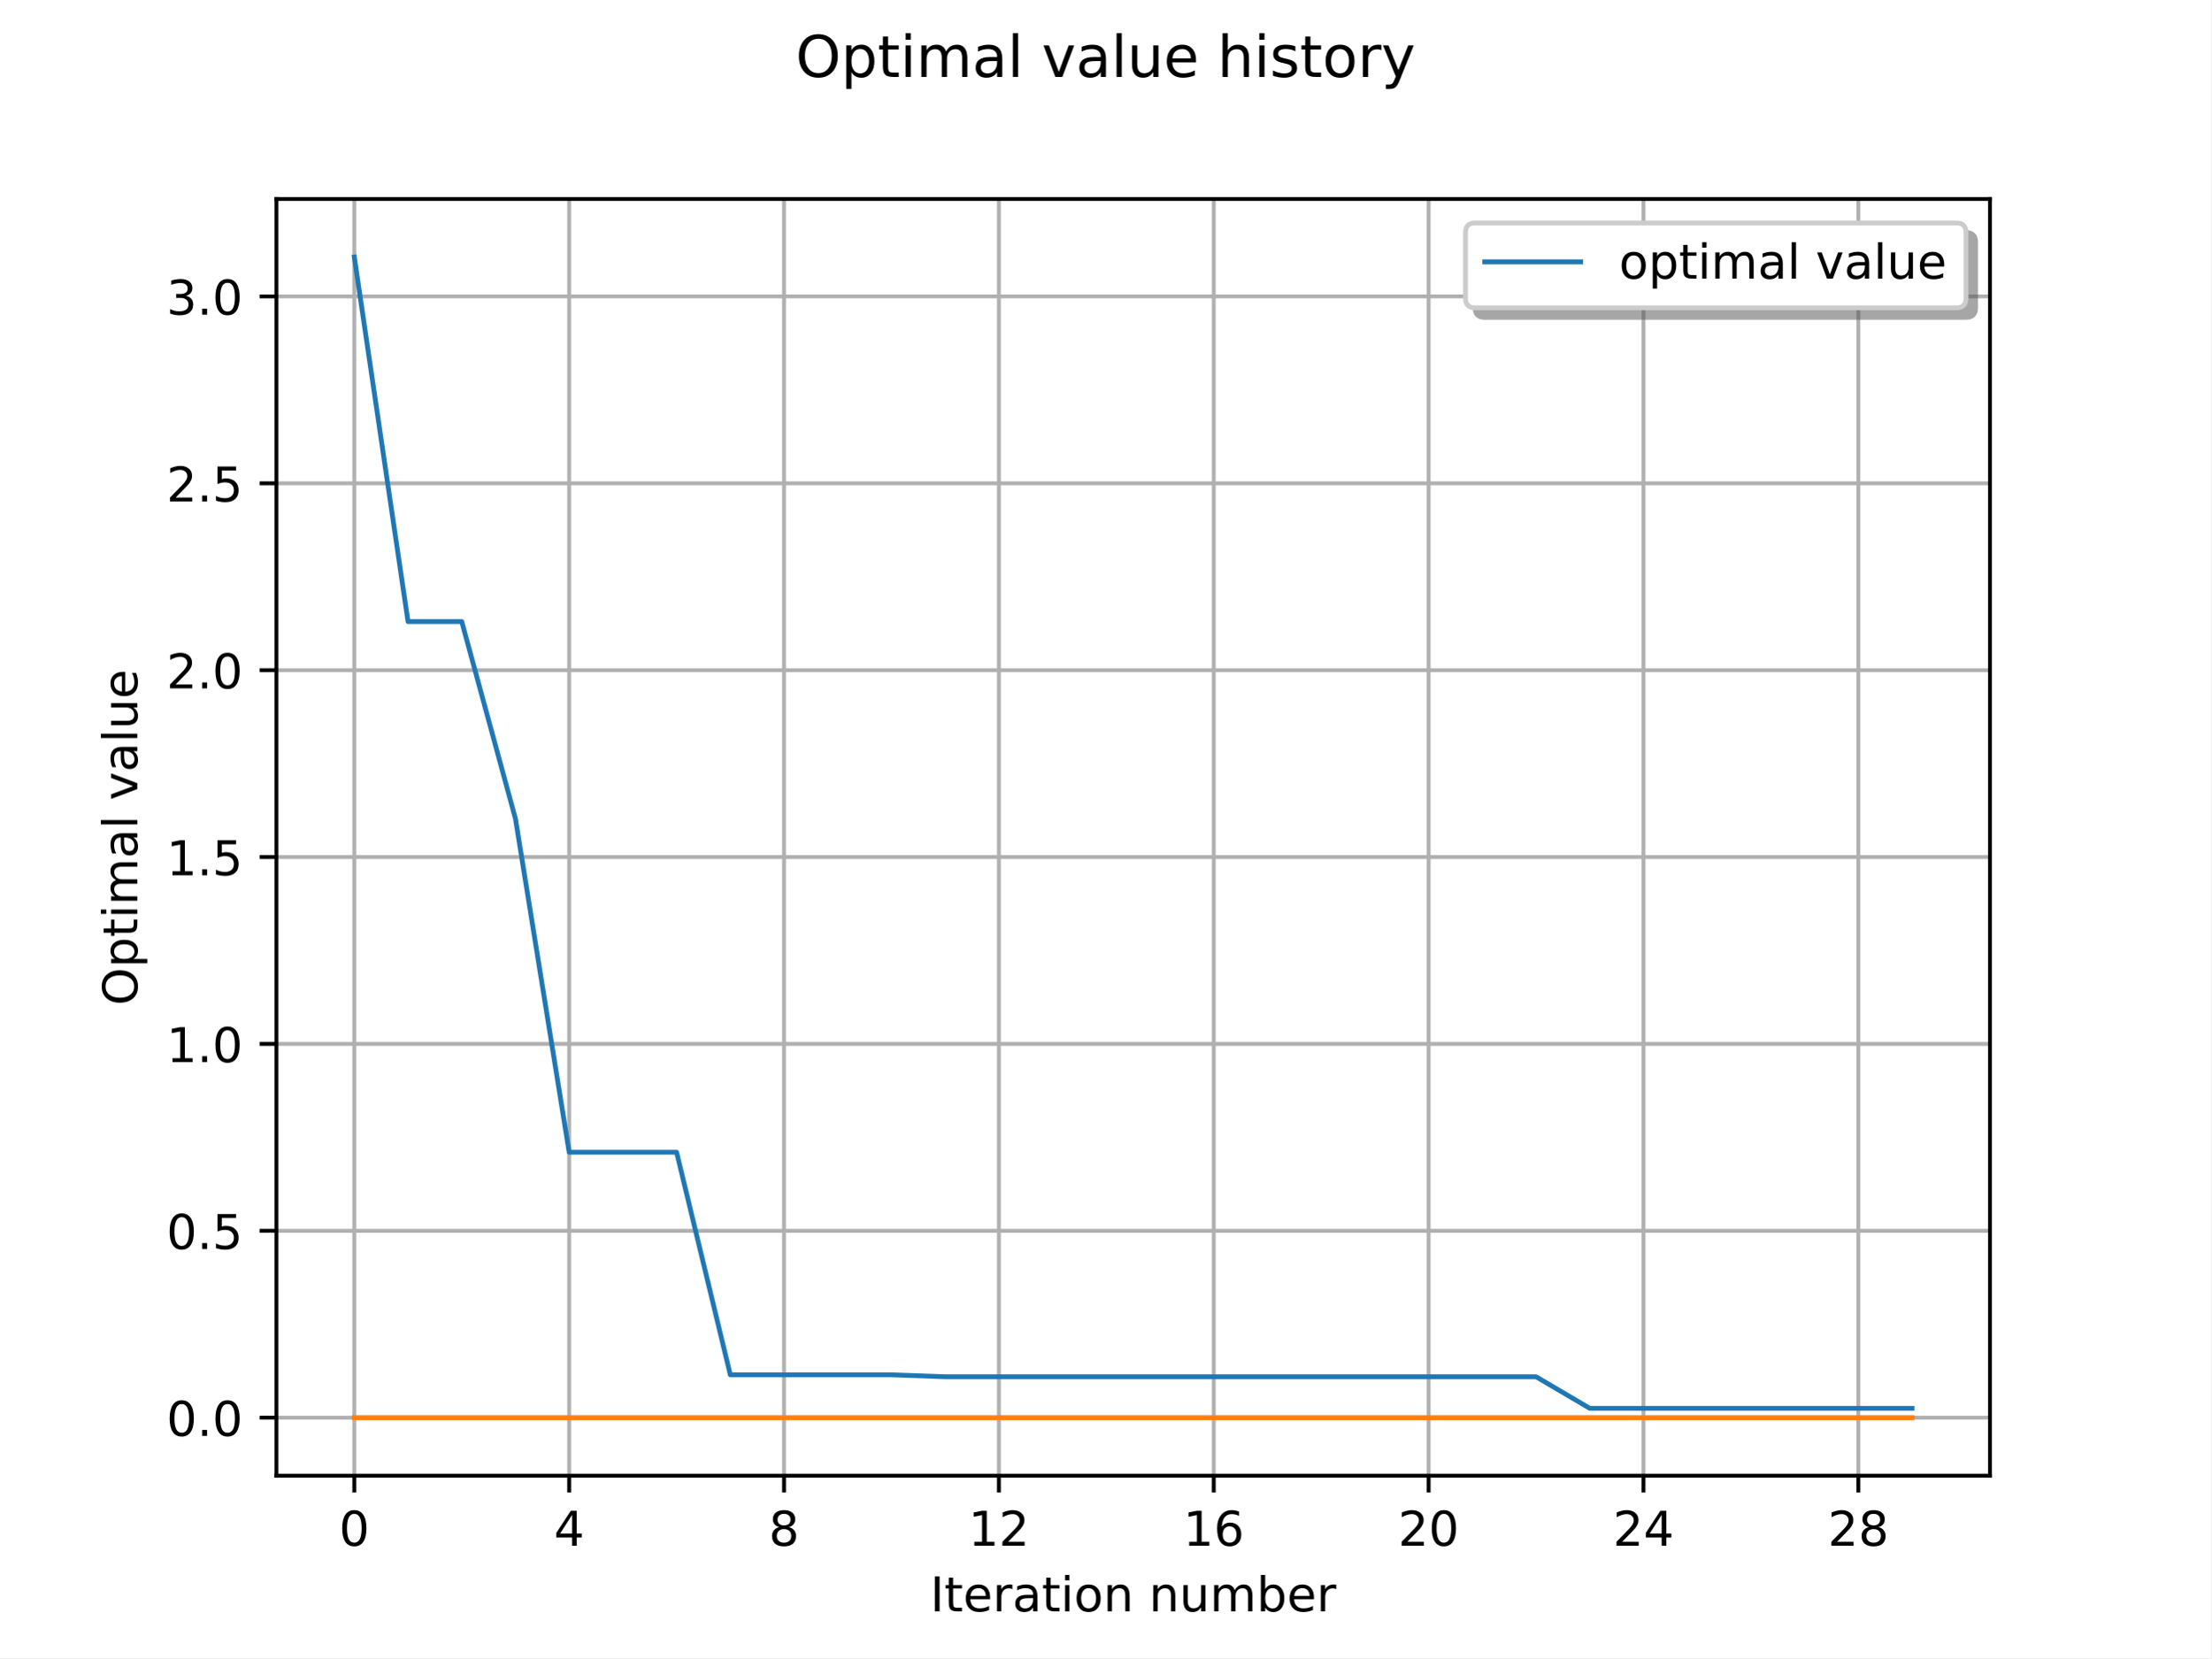
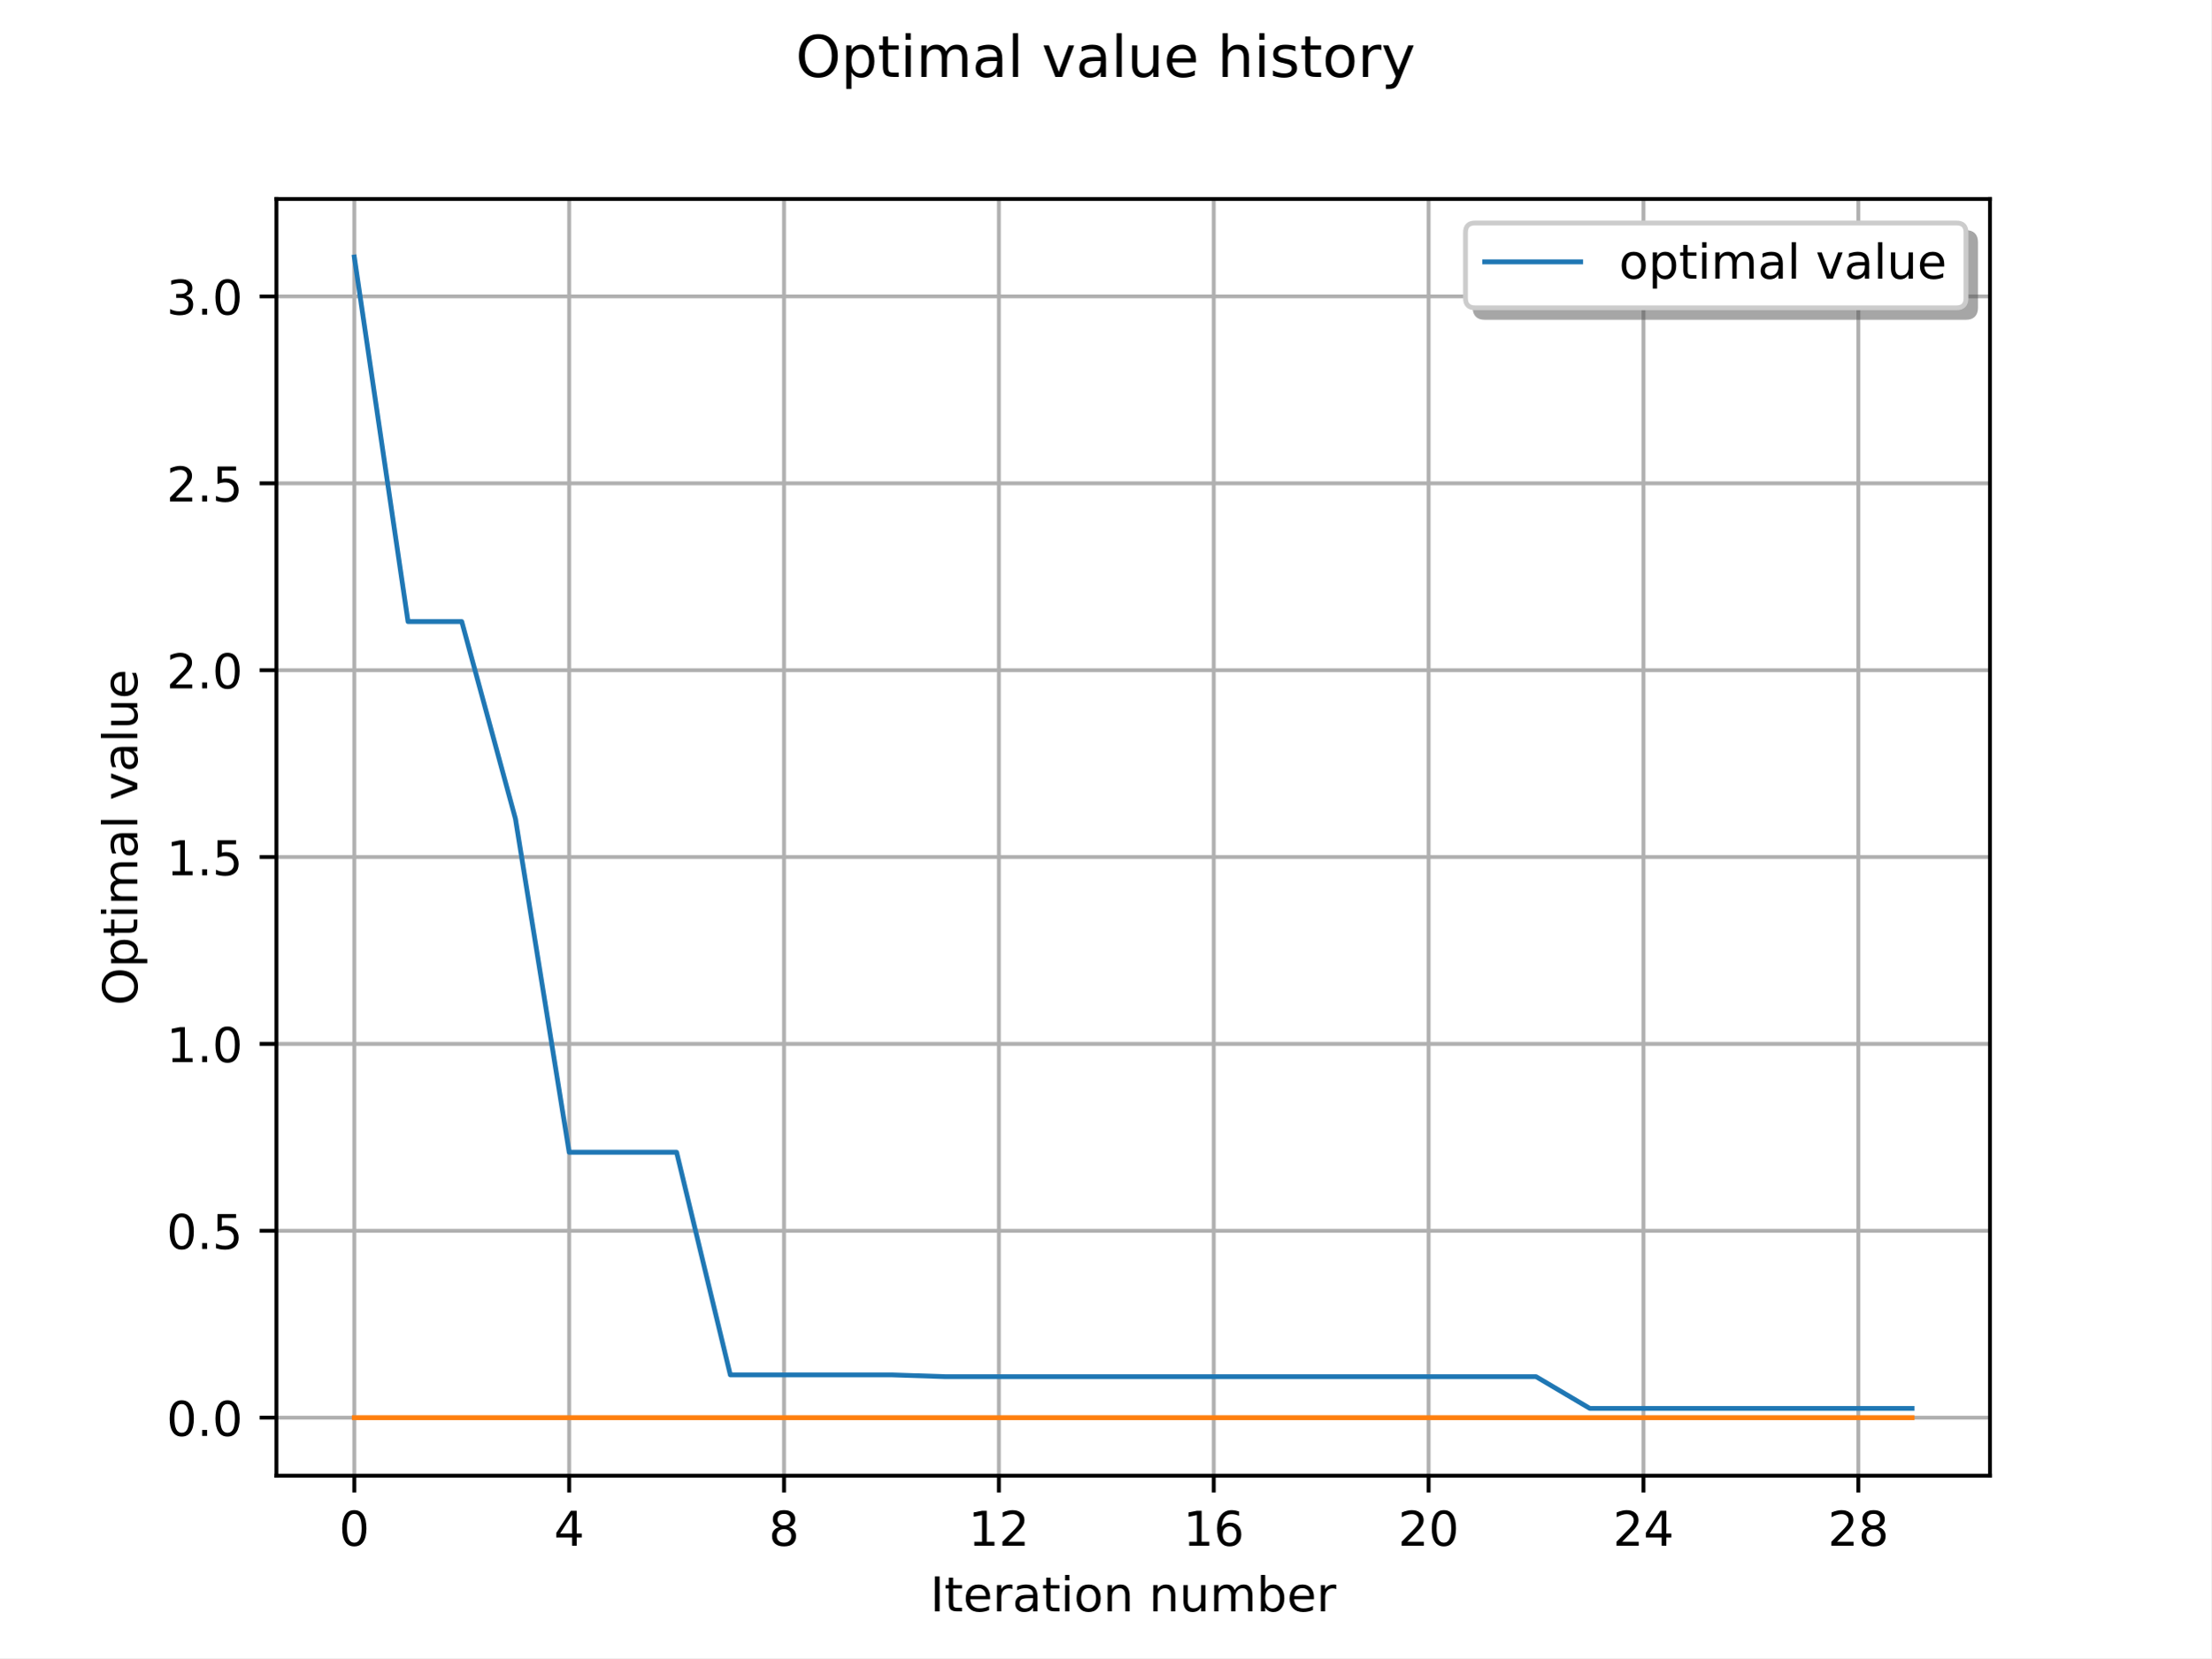
<svg xmlns="http://www.w3.org/2000/svg" xmlns:xlink="http://www.w3.org/1999/xlink" width="460.8pt" height="345.6pt" viewBox="0 0 460.8 345.6" version="1.1">
  <defs>
    <style type="text/css">*{stroke-linejoin: round; stroke-linecap: butt}</style>
  </defs>
  <g id="figure_1">
    <g id="patch_1">
      <path d="M 0 345.6  L 460.8 345.6  L 460.8 0  L 0 0  z " style="fill: #ffffff" />
    </g>
    <g id="axes_1">
      <g id="patch_2">
        <path d="M 57.6 307.584  L 414.72 307.584  L 414.72 41.472  L 57.6 41.472  z " style="fill: #ffffff" />
      </g>
      <g id="matplotlib.axis_1">
        <g id="xtick_1">
          <g id="line2d_1">
            <path d="M 73.833 307.584  L 73.833 41.472  " clip-path="url(#pece686282c)" style="fill: none; stroke: #b0b0b0; stroke-width: 0.8; stroke-linecap: square" />
          </g>
          <g id="line2d_2">
            <defs>
              <path id="m4a92d99fee" d="M 0 0  L 0 3.5  " style="stroke: #000000; stroke-width: 0.8" />
            </defs>
            <g>
              <use xlink:href="#m4a92d99fee" x="73.833" y="307.584" style="stroke: #000000; stroke-width: 0.8" />
            </g>
          </g>
          <g id="text_1">
            <g transform="translate(70.65148 322.1824) scale(0.1 -0.1)">
              <defs>
                <path id="DejaVuSans-30" d="M 2034 4250  Q 1547 4250 1301 3770  Q 1056 3291 1056 2328  Q 1056 1369 1301 889  Q 1547 409 2034 409  Q 2525 409 2770 889  Q 3016 1369 3016 2328  Q 3016 3291 2770 3770  Q 2525 4250 2034 4250  z M 2034 4750  Q 2819 4750 3233 4129  Q 3647 3509 3647 2328  Q 3647 1150 3233 529  Q 2819 -91 2034 -91  Q 1250 -91 836 529  Q 422 1150 422 2328  Q 422 3509 836 4129  Q 1250 4750 2034 4750  z " transform="scale(0.015625)" />
              </defs>
              <use xlink:href="#DejaVuSans-30" />
            </g>
          </g>
        </g>
        <g id="xtick_2">
          <g id="line2d_3">
            <path d="M 118.613 307.584  L 118.613 41.472  " clip-path="url(#pece686282c)" style="fill: none; stroke: #b0b0b0; stroke-width: 0.8; stroke-linecap: square" />
          </g>
          <g id="line2d_4">
            <g>
              <use xlink:href="#m4a92d99fee" x="118.613" y="307.584" style="stroke: #000000; stroke-width: 0.8" />
            </g>
          </g>
          <g id="text_2">
            <g transform="translate(115.4314 322.1824) scale(0.1 -0.1)">
              <defs>
                <path id="DejaVuSans-34" d="M 2419 4116  L 825 1625  L 2419 1625  L 2419 4116  z M 2253 4666  L 3047 4666  L 3047 1625  L 3713 1625  L 3713 1100  L 3047 1100  L 3047 0  L 2419 0  L 2419 1100  L 313 1100  L 313 1709  L 2253 4666  z " transform="scale(0.015625)" />
              </defs>
              <use xlink:href="#DejaVuSans-34" />
            </g>
          </g>
        </g>
        <g id="xtick_3">
          <g id="line2d_5">
            <path d="M 163.393 307.584  L 163.393 41.472  " clip-path="url(#pece686282c)" style="fill: none; stroke: #b0b0b0; stroke-width: 0.8; stroke-linecap: square" />
          </g>
          <g id="line2d_6">
            <g>
              <use xlink:href="#m4a92d99fee" x="163.393" y="307.584" style="stroke: #000000; stroke-width: 0.8" />
            </g>
          </g>
          <g id="text_3">
            <g transform="translate(160.2114 322.1824) scale(0.1 -0.1)">
              <defs>
                <path id="DejaVuSans-38" d="M 2034 2216  Q 1584 2216 1326 1975  Q 1069 1734 1069 1313  Q 1069 891 1326 650  Q 1584 409 2034 409  Q 2484 409 2743 651  Q 3003 894 3003 1313  Q 3003 1734 2745 1975  Q 2488 2216 2034 2216  z M 1403 2484  Q 997 2584 770 2862  Q 544 3141 544 3541  Q 544 4100 942 4425  Q 1341 4750 2034 4750  Q 2731 4750 3128 4425  Q 3525 4100 3525 3541  Q 3525 3141 3298 2862  Q 3072 2584 2669 2484  Q 3125 2378 3379 2068  Q 3634 1759 3634 1313  Q 3634 634 3220 271  Q 2806 -91 2034 -91  Q 1263 -91 848 271  Q 434 634 434 1313  Q 434 1759 690 2068  Q 947 2378 1403 2484  z M 1172 3481  Q 1172 3119 1398 2916  Q 1625 2713 2034 2713  Q 2441 2713 2670 2916  Q 2900 3119 2900 3481  Q 2900 3844 2670 4047  Q 2441 4250 2034 4250  Q 1625 4250 1398 4047  Q 1172 3844 1172 3481  z " transform="scale(0.015625)" />
              </defs>
              <use xlink:href="#DejaVuSans-38" />
            </g>
          </g>
        </g>
        <g id="xtick_4">
          <g id="line2d_7">
            <path d="M 208.173 307.584  L 208.173 41.472  " clip-path="url(#pece686282c)" style="fill: none; stroke: #b0b0b0; stroke-width: 0.8; stroke-linecap: square" />
          </g>
          <g id="line2d_8">
            <g>
              <use xlink:href="#m4a92d99fee" x="208.173" y="307.584" style="stroke: #000000; stroke-width: 0.8" />
            </g>
          </g>
          <g id="text_4">
            <g transform="translate(201.81 322.1824) scale(0.1 -0.1)">
              <defs>
                <path id="DejaVuSans-31" d="M 794 531  L 1825 531  L 1825 4091  L 703 3866  L 703 4441  L 1819 4666  L 2450 4666  L 2450 531  L 3481 531  L 3481 0  L 794 0  L 794 531  z " transform="scale(0.015625)" />
                <path id="DejaVuSans-32" d="M 1228 531  L 3431 531  L 3431 0  L 469 0  L 469 531  Q 828 903 1448 1529  Q 2069 2156 2228 2338  Q 2531 2678 2651 2914  Q 2772 3150 2772 3378  Q 2772 3750 2511 3984  Q 2250 4219 1831 4219  Q 1534 4219 1204 4116  Q 875 4013 500 3803  L 500 4441  Q 881 4594 1212 4672  Q 1544 4750 1819 4750  Q 2544 4750 2975 4387  Q 3406 4025 3406 3419  Q 3406 3131 3298 2873  Q 3191 2616 2906 2266  Q 2828 2175 2409 1742  Q 1991 1309 1228 531  z " transform="scale(0.015625)" />
              </defs>
              <use xlink:href="#DejaVuSans-31" />
              <use xlink:href="#DejaVuSans-32" transform="translate(63.62305 0)" />
            </g>
          </g>
        </g>
        <g id="xtick_5">
          <g id="line2d_9">
            <path d="M 252.952 307.584  L 252.952 41.472  " clip-path="url(#pece686282c)" style="fill: none; stroke: #b0b0b0; stroke-width: 0.8; stroke-linecap: square" />
          </g>
          <g id="line2d_10">
            <g>
              <use xlink:href="#m4a92d99fee" x="252.952" y="307.584" style="stroke: #000000; stroke-width: 0.8" />
            </g>
          </g>
          <g id="text_5">
            <g transform="translate(246.59 322.1824) scale(0.1 -0.1)">
              <defs>
                <path id="DejaVuSans-36" d="M 2113 2584  Q 1688 2584 1439 2293  Q 1191 2003 1191 1497  Q 1191 994 1439 701  Q 1688 409 2113 409  Q 2538 409 2786 701  Q 3034 994 3034 1497  Q 3034 2003 2786 2293  Q 2538 2584 2113 2584  z M 3366 4563  L 3366 3988  Q 3128 4100 2886 4159  Q 2644 4219 2406 4219  Q 1781 4219 1451 3797  Q 1122 3375 1075 2522  Q 1259 2794 1537 2939  Q 1816 3084 2150 3084  Q 2853 3084 3261 2657  Q 3669 2231 3669 1497  Q 3669 778 3244 343  Q 2819 -91 2113 -91  Q 1303 -91 875 529  Q 447 1150 447 2328  Q 447 3434 972 4092  Q 1497 4750 2381 4750  Q 2619 4750 2861 4703  Q 3103 4656 3366 4563  z " transform="scale(0.015625)" />
              </defs>
              <use xlink:href="#DejaVuSans-31" />
              <use xlink:href="#DejaVuSans-36" transform="translate(63.62305 0)" />
            </g>
          </g>
        </g>
        <g id="xtick_6">
          <g id="line2d_11">
            <path d="M 297.732 307.584  L 297.732 41.472  " clip-path="url(#pece686282c)" style="fill: none; stroke: #b0b0b0; stroke-width: 0.8; stroke-linecap: square" />
          </g>
          <g id="line2d_12">
            <g>
              <use xlink:href="#m4a92d99fee" x="297.732" y="307.584" style="stroke: #000000; stroke-width: 0.8" />
            </g>
          </g>
          <g id="text_6">
            <g transform="translate(291.3699 322.1824) scale(0.1 -0.1)">
              <use xlink:href="#DejaVuSans-32" />
              <use xlink:href="#DejaVuSans-30" transform="translate(63.62305 0)" />
            </g>
          </g>
        </g>
        <g id="xtick_7">
          <g id="line2d_13">
            <path d="M 342.512 307.584  L 342.512 41.472  " clip-path="url(#pece686282c)" style="fill: none; stroke: #b0b0b0; stroke-width: 0.8; stroke-linecap: square" />
          </g>
          <g id="line2d_14">
            <g>
              <use xlink:href="#m4a92d99fee" x="342.512" y="307.584" style="stroke: #000000; stroke-width: 0.8" />
            </g>
          </g>
          <g id="text_7">
            <g transform="translate(336.1499 322.1824) scale(0.1 -0.1)">
              <use xlink:href="#DejaVuSans-32" />
              <use xlink:href="#DejaVuSans-34" transform="translate(63.62305 0)" />
            </g>
          </g>
        </g>
        <g id="xtick_8">
          <g id="line2d_15">
            <path d="M 387.292 307.584  L 387.292 41.472  " clip-path="url(#pece686282c)" style="fill: none; stroke: #b0b0b0; stroke-width: 0.8; stroke-linecap: square" />
          </g>
          <g id="line2d_16">
            <g>
              <use xlink:href="#m4a92d99fee" x="387.292" y="307.584" style="stroke: #000000; stroke-width: 0.8" />
            </g>
          </g>
          <g id="text_8">
            <g transform="translate(380.9298 322.1824) scale(0.1 -0.1)">
              <use xlink:href="#DejaVuSans-32" />
              <use xlink:href="#DejaVuSans-38" transform="translate(63.62305 0)" />
            </g>
          </g>
        </g>
        <g id="text_9">
          <g transform="translate(193.8483 335.8606) scale(0.1 -0.1)">
            <defs>
              <path id="DejaVuSans-49" d="M 628 4666  L 1259 4666  L 1259 0  L 628 0  L 628 4666  z " transform="scale(0.015625)" />
              <path id="DejaVuSans-74" d="M 1172 4494  L 1172 3500  L 2356 3500  L 2356 3053  L 1172 3053  L 1172 1153  Q 1172 725 1289 603  Q 1406 481 1766 481  L 2356 481  L 2356 0  L 1766 0  Q 1100 0 847 248  Q 594 497 594 1153  L 594 3053  L 172 3053  L 172 3500  L 594 3500  L 594 4494  L 1172 4494  z " transform="scale(0.015625)" />
              <path id="DejaVuSans-65" d="M 3597 1894  L 3597 1613  L 953 1613  Q 991 1019 1311 708  Q 1631 397 2203 397  Q 2534 397 2845 478  Q 3156 559 3463 722  L 3463 178  Q 3153 47 2828 -22  Q 2503 -91 2169 -91  Q 1331 -91 842 396  Q 353 884 353 1716  Q 353 2575 817 3079  Q 1281 3584 2069 3584  Q 2775 3584 3186 3129  Q 3597 2675 3597 1894  z M 3022 2063  Q 3016 2534 2758 2815  Q 2500 3097 2075 3097  Q 1594 3097 1305 2825  Q 1016 2553 972 2059  L 3022 2063  z " transform="scale(0.015625)" />
              <path id="DejaVuSans-72" d="M 2631 2963  Q 2534 3019 2420 3045  Q 2306 3072 2169 3072  Q 1681 3072 1420 2755  Q 1159 2438 1159 1844  L 1159 0  L 581 0  L 581 3500  L 1159 3500  L 1159 2956  Q 1341 3275 1631 3429  Q 1922 3584 2338 3584  Q 2397 3584 2469 3576  Q 2541 3569 2628 3553  L 2631 2963  z " transform="scale(0.015625)" />
              <path id="DejaVuSans-61" d="M 2194 1759  Q 1497 1759 1228 1600  Q 959 1441 959 1056  Q 959 750 1161 570  Q 1363 391 1709 391  Q 2188 391 2477 730  Q 2766 1069 2766 1631  L 2766 1759  L 2194 1759  z M 3341 1997  L 3341 0  L 2766 0  L 2766 531  Q 2569 213 2275 61  Q 1981 -91 1556 -91  Q 1019 -91 701 211  Q 384 513 384 1019  Q 384 1609 779 1909  Q 1175 2209 1959 2209  L 2766 2209  L 2766 2266  Q 2766 2663 2505 2880  Q 2244 3097 1772 3097  Q 1472 3097 1187 3025  Q 903 2953 641 2809  L 641 3341  Q 956 3463 1253 3523  Q 1550 3584 1831 3584  Q 2591 3584 2966 3190  Q 3341 2797 3341 1997  z " transform="scale(0.015625)" />
              <path id="DejaVuSans-69" d="M 603 3500  L 1178 3500  L 1178 0  L 603 0  L 603 3500  z M 603 4863  L 1178 4863  L 1178 4134  L 603 4134  L 603 4863  z " transform="scale(0.015625)" />
              <path id="DejaVuSans-6f" d="M 1959 3097  Q 1497 3097 1228 2736  Q 959 2375 959 1747  Q 959 1119 1226 758  Q 1494 397 1959 397  Q 2419 397 2687 759  Q 2956 1122 2956 1747  Q 2956 2369 2687 2733  Q 2419 3097 1959 3097  z M 1959 3584  Q 2709 3584 3137 3096  Q 3566 2609 3566 1747  Q 3566 888 3137 398  Q 2709 -91 1959 -91  Q 1206 -91 779 398  Q 353 888 353 1747  Q 353 2609 779 3096  Q 1206 3584 1959 3584  z " transform="scale(0.015625)" />
              <path id="DejaVuSans-6e" d="M 3513 2113  L 3513 0  L 2938 0  L 2938 2094  Q 2938 2591 2744 2837  Q 2550 3084 2163 3084  Q 1697 3084 1428 2787  Q 1159 2491 1159 1978  L 1159 0  L 581 0  L 581 3500  L 1159 3500  L 1159 2956  Q 1366 3272 1645 3428  Q 1925 3584 2291 3584  Q 2894 3584 3203 3211  Q 3513 2838 3513 2113  z " transform="scale(0.015625)" />
              <path id="DejaVuSans-20" transform="scale(0.015625)" />
              <path id="DejaVuSans-75" d="M 544 1381  L 544 3500  L 1119 3500  L 1119 1403  Q 1119 906 1312 657  Q 1506 409 1894 409  Q 2359 409 2629 706  Q 2900 1003 2900 1516  L 2900 3500  L 3475 3500  L 3475 0  L 2900 0  L 2900 538  Q 2691 219 2414 64  Q 2138 -91 1772 -91  Q 1169 -91 856 284  Q 544 659 544 1381  z M 1991 3584  L 1991 3584  z " transform="scale(0.015625)" />
              <path id="DejaVuSans-6d" d="M 3328 2828  Q 3544 3216 3844 3400  Q 4144 3584 4550 3584  Q 5097 3584 5394 3201  Q 5691 2819 5691 2113  L 5691 0  L 5113 0  L 5113 2094  Q 5113 2597 4934 2840  Q 4756 3084 4391 3084  Q 3944 3084 3684 2787  Q 3425 2491 3425 1978  L 3425 0  L 2847 0  L 2847 2094  Q 2847 2600 2669 2842  Q 2491 3084 2119 3084  Q 1678 3084 1418 2786  Q 1159 2488 1159 1978  L 1159 0  L 581 0  L 581 3500  L 1159 3500  L 1159 2956  Q 1356 3278 1631 3431  Q 1906 3584 2284 3584  Q 2666 3584 2933 3390  Q 3200 3197 3328 2828  z " transform="scale(0.015625)" />
              <path id="DejaVuSans-62" d="M 3116 1747  Q 3116 2381 2855 2742  Q 2594 3103 2138 3103  Q 1681 3103 1420 2742  Q 1159 2381 1159 1747  Q 1159 1113 1420 752  Q 1681 391 2138 391  Q 2594 391 2855 752  Q 3116 1113 3116 1747  z M 1159 2969  Q 1341 3281 1617 3432  Q 1894 3584 2278 3584  Q 2916 3584 3314 3078  Q 3713 2572 3713 1747  Q 3713 922 3314 415  Q 2916 -91 2278 -91  Q 1894 -91 1617 61  Q 1341 213 1159 525  L 1159 0  L 581 0  L 581 4863  L 1159 4863  L 1159 2969  z " transform="scale(0.015625)" />
            </defs>
            <use xlink:href="#DejaVuSans-49" />
            <use xlink:href="#DejaVuSans-74" transform="translate(29.49219 0)" />
            <use xlink:href="#DejaVuSans-65" transform="translate(68.70117 0)" />
            <use xlink:href="#DejaVuSans-72" transform="translate(130.2246 0)" />
            <use xlink:href="#DejaVuSans-61" transform="translate(171.3379 0)" />
            <use xlink:href="#DejaVuSans-74" transform="translate(232.6172 0)" />
            <use xlink:href="#DejaVuSans-69" transform="translate(271.8262 0)" />
            <use xlink:href="#DejaVuSans-6f" transform="translate(299.6094 0)" />
            <use xlink:href="#DejaVuSans-6e" transform="translate(360.791 0)" />
            <use xlink:href="#DejaVuSans-20" transform="translate(424.1699 0)" />
            <use xlink:href="#DejaVuSans-6e" transform="translate(455.957 0)" />
            <use xlink:href="#DejaVuSans-75" transform="translate(519.3359 0)" />
            <use xlink:href="#DejaVuSans-6d" transform="translate(582.7148 0)" />
            <use xlink:href="#DejaVuSans-62" transform="translate(680.127 0)" />
            <use xlink:href="#DejaVuSans-65" transform="translate(743.6035 0)" />
            <use xlink:href="#DejaVuSans-72" transform="translate(805.127 0)" />
          </g>
        </g>
      </g>
      <g id="matplotlib.axis_2">
        <g id="ytick_1">
          <g id="line2d_17">
            <path d="M 57.6 295.488  L 414.72 295.488  " clip-path="url(#pece686282c)" style="fill: none; stroke: #b0b0b0; stroke-width: 0.8; stroke-linecap: square" />
          </g>
          <g id="line2d_18">
            <defs>
              <path id="mb3cb5c074b" d="M 0 0  L -3.5 0  " style="stroke: #000000; stroke-width: 0.8" />
            </defs>
            <g>
              <use xlink:href="#mb3cb5c074b" x="57.6" y="295.488" style="stroke: #000000; stroke-width: 0.8" />
            </g>
          </g>
          <g id="text_10">
            <g transform="translate(34.69687 299.2872) scale(0.1 -0.1)">
              <defs>
                <path id="DejaVuSans-2e" d="M 684 794  L 1344 794  L 1344 0  L 684 0  L 684 794  z " transform="scale(0.015625)" />
              </defs>
              <use xlink:href="#DejaVuSans-30" />
              <use xlink:href="#DejaVuSans-2e" transform="translate(63.62305 0)" />
              <use xlink:href="#DejaVuSans-30" transform="translate(95.41016 0)" />
            </g>
          </g>
        </g>
        <g id="ytick_2">
          <g id="line2d_19">
            <path d="M 57.6 256.536  L 414.72 256.536  " clip-path="url(#pece686282c)" style="fill: none; stroke: #b0b0b0; stroke-width: 0.8; stroke-linecap: square" />
          </g>
          <g id="line2d_20">
            <g>
              <use xlink:href="#mb3cb5c074b" x="57.6" y="256.536" style="stroke: #000000; stroke-width: 0.8" />
            </g>
          </g>
          <g id="text_11">
            <g transform="translate(34.69687 260.3349) scale(0.1 -0.1)">
              <defs>
                <path id="DejaVuSans-35" d="M 691 4666  L 3169 4666  L 3169 4134  L 1269 4134  L 1269 2991  Q 1406 3038 1543 3061  Q 1681 3084 1819 3084  Q 2600 3084 3056 2656  Q 3513 2228 3513 1497  Q 3513 744 3044 326  Q 2575 -91 1722 -91  Q 1428 -91 1123 -41  Q 819 9 494 109  L 494 744  Q 775 591 1075 516  Q 1375 441 1709 441  Q 2250 441 2565 725  Q 2881 1009 2881 1497  Q 2881 1984 2565 2268  Q 2250 2553 1709 2553  Q 1456 2553 1204 2497  Q 953 2441 691 2322  L 691 4666  z " transform="scale(0.015625)" />
              </defs>
              <use xlink:href="#DejaVuSans-30" />
              <use xlink:href="#DejaVuSans-2e" transform="translate(63.62305 0)" />
              <use xlink:href="#DejaVuSans-35" transform="translate(95.41016 0)" />
            </g>
          </g>
        </g>
        <g id="ytick_3">
          <g id="line2d_21">
            <path d="M 57.6 217.583  L 414.72 217.583  " clip-path="url(#pece686282c)" style="fill: none; stroke: #b0b0b0; stroke-width: 0.8; stroke-linecap: square" />
          </g>
          <g id="line2d_22">
            <g>
              <use xlink:href="#mb3cb5c074b" x="57.6" y="217.583" style="stroke: #000000; stroke-width: 0.8" />
            </g>
          </g>
          <g id="text_12">
            <g transform="translate(34.69687 221.3826) scale(0.1 -0.1)">
              <use xlink:href="#DejaVuSans-31" />
              <use xlink:href="#DejaVuSans-2e" transform="translate(63.62305 0)" />
              <use xlink:href="#DejaVuSans-30" transform="translate(95.41016 0)" />
            </g>
          </g>
        </g>
        <g id="ytick_4">
          <g id="line2d_23">
            <path d="M 57.6 178.631  L 414.72 178.631  " clip-path="url(#pece686282c)" style="fill: none; stroke: #b0b0b0; stroke-width: 0.8; stroke-linecap: square" />
          </g>
          <g id="line2d_24">
            <g>
              <use xlink:href="#mb3cb5c074b" x="57.6" y="178.631" style="stroke: #000000; stroke-width: 0.8" />
            </g>
          </g>
          <g id="text_13">
-             <g transform="translate(34.69687 182.4302) scale(0.1 -0.1)">
+             <g transform="translate(34.69687 182.4303) scale(0.1 -0.1)">
              <use xlink:href="#DejaVuSans-31" />
              <use xlink:href="#DejaVuSans-2e" transform="translate(63.62305 0)" />
              <use xlink:href="#DejaVuSans-35" transform="translate(95.41016 0)" />
            </g>
          </g>
        </g>
        <g id="ytick_5">
          <g id="line2d_25">
            <path d="M 57.6 139.679  L 414.72 139.679  " clip-path="url(#pece686282c)" style="fill: none; stroke: #b0b0b0; stroke-width: 0.8; stroke-linecap: square" />
          </g>
          <g id="line2d_26">
            <g>
              <use xlink:href="#mb3cb5c074b" x="57.6" y="139.679" style="stroke: #000000; stroke-width: 0.8" />
            </g>
          </g>
          <g id="text_14">
-             <g transform="translate(34.69687 143.4779) scale(0.1 -0.1)">
+             <g transform="translate(34.69687 143.478) scale(0.1 -0.1)">
              <use xlink:href="#DejaVuSans-32" />
              <use xlink:href="#DejaVuSans-2e" transform="translate(63.62305 0)" />
              <use xlink:href="#DejaVuSans-30" transform="translate(95.41016 0)" />
            </g>
          </g>
        </g>
        <g id="ytick_6">
          <g id="line2d_27">
-             <path d="M 57.6 100.726  L 414.72 100.726  " clip-path="url(#pece686282c)" style="fill: none; stroke: #b0b0b0; stroke-width: 0.8; stroke-linecap: square" />
+             <path d="M 57.6 100.727  L 414.72 100.727  " clip-path="url(#pece686282c)" style="fill: none; stroke: #b0b0b0; stroke-width: 0.8; stroke-linecap: square" />
          </g>
          <g id="line2d_28">
            <g>
-               <use xlink:href="#mb3cb5c074b" x="57.6" y="100.726" style="stroke: #000000; stroke-width: 0.8" />
+               <use xlink:href="#mb3cb5c074b" x="57.6" y="100.727" style="stroke: #000000; stroke-width: 0.8" />
            </g>
          </g>
          <g id="text_15">
-             <g transform="translate(34.69687 104.5256) scale(0.1 -0.1)">
+             <g transform="translate(34.69687 104.5257) scale(0.1 -0.1)">
              <use xlink:href="#DejaVuSans-32" />
              <use xlink:href="#DejaVuSans-2e" transform="translate(63.62305 0)" />
              <use xlink:href="#DejaVuSans-35" transform="translate(95.41016 0)" />
            </g>
          </g>
        </g>
        <g id="ytick_7">
          <g id="line2d_29">
            <path d="M 57.6 61.774  L 414.72 61.774  " clip-path="url(#pece686282c)" style="fill: none; stroke: #b0b0b0; stroke-width: 0.8; stroke-linecap: square" />
          </g>
          <g id="line2d_30">
            <g>
              <use xlink:href="#mb3cb5c074b" x="57.6" y="61.774" style="stroke: #000000; stroke-width: 0.8" />
            </g>
          </g>
          <g id="text_16">
-             <g transform="translate(34.69687 65.57322) scale(0.1 -0.1)">
+             <g transform="translate(34.69687 65.57343) scale(0.1 -0.1)">
              <defs>
                <path id="DejaVuSans-33" d="M 2597 2516  Q 3050 2419 3304 2112  Q 3559 1806 3559 1356  Q 3559 666 3084 287  Q 2609 -91 1734 -91  Q 1441 -91 1130 -33  Q 819 25 488 141  L 488 750  Q 750 597 1062 519  Q 1375 441 1716 441  Q 2309 441 2620 675  Q 2931 909 2931 1356  Q 2931 1769 2642 2001  Q 2353 2234 1838 2234  L 1294 2234  L 1294 2753  L 1863 2753  Q 2328 2753 2575 2939  Q 2822 3125 2822 3475  Q 2822 3834 2567 4026  Q 2313 4219 1838 4219  Q 1578 4219 1281 4162  Q 984 4106 628 3988  L 628 4550  Q 988 4650 1302 4700  Q 1616 4750 1894 4750  Q 2613 4750 3031 4423  Q 3450 4097 3450 3541  Q 3450 3153 3228 2886  Q 3006 2619 2597 2516  z " transform="scale(0.015625)" />
              </defs>
              <use xlink:href="#DejaVuSans-33" />
              <use xlink:href="#DejaVuSans-2e" transform="translate(63.62305 0)" />
              <use xlink:href="#DejaVuSans-30" transform="translate(95.41016 0)" />
            </g>
          </g>
        </g>
        <g id="text_17">
          <g transform="translate(28.61719 209.5577) rotate(-90) scale(0.1 -0.1)">
            <defs>
              <path id="DejaVuSans-4f" d="M 2522 4238  Q 1834 4238 1429 3725  Q 1025 3213 1025 2328  Q 1025 1447 1429 934  Q 1834 422 2522 422  Q 3209 422 3611 934  Q 4013 1447 4013 2328  Q 4013 3213 3611 3725  Q 3209 4238 2522 4238  z M 2522 4750  Q 3503 4750 4090 4092  Q 4678 3434 4678 2328  Q 4678 1225 4090 567  Q 3503 -91 2522 -91  Q 1538 -91 948 565  Q 359 1222 359 2328  Q 359 3434 948 4092  Q 1538 4750 2522 4750  z " transform="scale(0.015625)" />
              <path id="DejaVuSans-70" d="M 1159 525  L 1159 -1331  L 581 -1331  L 581 3500  L 1159 3500  L 1159 2969  Q 1341 3281 1617 3432  Q 1894 3584 2278 3584  Q 2916 3584 3314 3078  Q 3713 2572 3713 1747  Q 3713 922 3314 415  Q 2916 -91 2278 -91  Q 1894 -91 1617 61  Q 1341 213 1159 525  z M 3116 1747  Q 3116 2381 2855 2742  Q 2594 3103 2138 3103  Q 1681 3103 1420 2742  Q 1159 2381 1159 1747  Q 1159 1113 1420 752  Q 1681 391 2138 391  Q 2594 391 2855 752  Q 3116 1113 3116 1747  z " transform="scale(0.015625)" />
              <path id="DejaVuSans-6c" d="M 603 4863  L 1178 4863  L 1178 0  L 603 0  L 603 4863  z " transform="scale(0.015625)" />
              <path id="DejaVuSans-76" d="M 191 3500  L 800 3500  L 1894 563  L 2988 3500  L 3597 3500  L 2284 0  L 1503 0  L 191 3500  z " transform="scale(0.015625)" />
            </defs>
            <use xlink:href="#DejaVuSans-4f" />
            <use xlink:href="#DejaVuSans-70" transform="translate(78.71094 0)" />
            <use xlink:href="#DejaVuSans-74" transform="translate(142.1875 0)" />
            <use xlink:href="#DejaVuSans-69" transform="translate(181.3965 0)" />
            <use xlink:href="#DejaVuSans-6d" transform="translate(209.1797 0)" />
            <use xlink:href="#DejaVuSans-61" transform="translate(306.5918 0)" />
            <use xlink:href="#DejaVuSans-6c" transform="translate(367.8711 0)" />
            <use xlink:href="#DejaVuSans-20" transform="translate(395.6543 0)" />
            <use xlink:href="#DejaVuSans-76" transform="translate(427.4414 0)" />
            <use xlink:href="#DejaVuSans-61" transform="translate(486.6211 0)" />
            <use xlink:href="#DejaVuSans-6c" transform="translate(547.9004 0)" />
            <use xlink:href="#DejaVuSans-75" transform="translate(575.6836 0)" />
            <use xlink:href="#DejaVuSans-65" transform="translate(639.0625 0)" />
          </g>
        </g>
      </g>
      <g id="line2d_31">
-         <path d="M 73.833 53.568  L 85.028 129.551  L 96.223 129.551  L 107.418 170.65  L 118.613 240.162  L 129.808 240.162  L 141.003 240.162  L 152.198 286.561  L 163.393 286.561  L 174.588 286.561  L 185.783 286.561  L 196.978 286.96  L 208.173 286.96  L 219.368 286.96  L 230.563 286.96  L 241.757 286.96  L 252.952 286.96  L 264.147 286.96  L 275.342 286.96  L 286.537 286.96  L 297.732 286.96  L 308.927 286.96  L 320.122 286.96  L 331.317 293.545  L 342.512 293.545  L 353.707 293.545  L 364.902 293.545  L 376.097 293.545  L 387.292 293.545  L 398.487 293.545  " clip-path="url(#pece686282c)" style="fill: none; stroke: #1f77b4; stroke-linecap: square" />
+         <path d="M 73.833 53.568  L 85.028 129.552  L 96.223 129.552  L 107.418 170.666  L 118.613 240.169  L 129.808 240.169  L 141.003 240.169  L 152.198 286.571  L 163.393 286.571  L 174.588 286.571  L 185.783 286.571  L 196.978 286.942  L 208.173 286.942  L 219.368 286.942  L 230.563 286.942  L 241.757 286.942  L 252.952 286.942  L 264.147 286.942  L 275.342 286.942  L 286.537 286.942  L 297.732 286.942  L 308.927 286.942  L 320.122 286.942  L 331.317 293.554  L 342.512 293.554  L 353.707 293.554  L 364.902 293.554  L 376.097 293.554  L 387.292 293.554  L 398.487 293.554  " clip-path="url(#pece686282c)" style="fill: none; stroke: #1f77b4; stroke-linecap: square" />
      </g>
      <g id="line2d_32">
        <path d="M 73.833 295.488  L 398.487 295.488  " clip-path="url(#pece686282c)" style="fill: none; stroke: #ff7f0e; stroke-linecap: square" />
      </g>
      <g id="patch_3">
        <path d="M 57.6 307.584  L 57.6 41.472  " style="fill: none; stroke: #000000; stroke-width: 0.8; stroke-linejoin: miter; stroke-linecap: square" />
      </g>
      <g id="patch_4">
        <path d="M 414.72 307.584  L 414.72 41.472  " style="fill: none; stroke: #000000; stroke-width: 0.8; stroke-linejoin: miter; stroke-linecap: square" />
      </g>
      <g id="patch_5">
        <path d="M 57.6 307.584  L 414.72 307.584  " style="fill: none; stroke: #000000; stroke-width: 0.8; stroke-linejoin: miter; stroke-linecap: square" />
      </g>
      <g id="patch_6">
        <path d="M 57.6 41.472  L 414.72 41.472  " style="fill: none; stroke: #000000; stroke-width: 0.8; stroke-linejoin: miter; stroke-linecap: square" />
      </g>
      <g id="legend_1">
        <g id="patch_7">
          <path d="M 309.414 66.15  L 409.72 66.15  Q 411.72 66.15 411.72 64.15  L 411.72 50.472  Q 411.72 48.472 409.72 48.472  L 309.414 48.472  Q 307.414 48.472 307.414 50.472  L 307.414 64.15  Q 307.414 66.15 309.414 66.15  z " style="fill: #4d4d4d; opacity: 0.5; stroke: #4d4d4d; stroke-linejoin: miter" />
        </g>
        <g id="patch_8">
          <path d="M 307.414 64.15  L 407.72 64.15  Q 409.72 64.15 409.72 62.15  L 409.72 48.472  Q 409.72 46.472 407.72 46.472  L 307.414 46.472  Q 305.414 46.472 305.414 48.472  L 305.414 62.15  Q 305.414 64.15 307.414 64.15  z " style="fill: #ffffff; stroke: #cccccc; stroke-linejoin: miter" />
        </g>
        <g id="line2d_33">
          <path d="M 309.414 54.57  L 319.414 54.57  L 329.414 54.57  " style="fill: none; stroke: #1f77b4; stroke-linecap: square" />
        </g>
        <g id="text_18">
          <g transform="translate(337.4137 58.07044) scale(0.1 -0.1)">
            <use xlink:href="#DejaVuSans-6f" />
            <use xlink:href="#DejaVuSans-70" transform="translate(61.18164 0)" />
            <use xlink:href="#DejaVuSans-74" transform="translate(124.6582 0)" />
            <use xlink:href="#DejaVuSans-69" transform="translate(163.8672 0)" />
            <use xlink:href="#DejaVuSans-6d" transform="translate(191.6504 0)" />
            <use xlink:href="#DejaVuSans-61" transform="translate(289.0625 0)" />
            <use xlink:href="#DejaVuSans-6c" transform="translate(350.3418 0)" />
            <use xlink:href="#DejaVuSans-20" transform="translate(378.125 0)" />
            <use xlink:href="#DejaVuSans-76" transform="translate(409.9121 0)" />
            <use xlink:href="#DejaVuSans-61" transform="translate(469.0918 0)" />
            <use xlink:href="#DejaVuSans-6c" transform="translate(530.3711 0)" />
            <use xlink:href="#DejaVuSans-75" transform="translate(558.1543 0)" />
            <use xlink:href="#DejaVuSans-65" transform="translate(621.5332 0)" />
          </g>
        </g>
      </g>
    </g>
    <g id="text_19">
      <g transform="translate(165.8212 16.03013) scale(0.12 -0.12)">
        <defs>
          <path id="DejaVuSans-68" d="M 3513 2113  L 3513 0  L 2938 0  L 2938 2094  Q 2938 2591 2744 2837  Q 2550 3084 2163 3084  Q 1697 3084 1428 2787  Q 1159 2491 1159 1978  L 1159 0  L 581 0  L 581 4863  L 1159 4863  L 1159 2956  Q 1366 3272 1645 3428  Q 1925 3584 2291 3584  Q 2894 3584 3203 3211  Q 3513 2838 3513 2113  z " transform="scale(0.015625)" />
          <path id="DejaVuSans-73" d="M 2834 3397  L 2834 2853  Q 2591 2978 2328 3040  Q 2066 3103 1784 3103  Q 1356 3103 1142 2972  Q 928 2841 928 2578  Q 928 2378 1081 2264  Q 1234 2150 1697 2047  L 1894 2003  Q 2506 1872 2764 1633  Q 3022 1394 3022 966  Q 3022 478 2636 193  Q 2250 -91 1575 -91  Q 1294 -91 989 -36  Q 684 19 347 128  L 347 722  Q 666 556 975 473  Q 1284 391 1588 391  Q 1994 391 2212 530  Q 2431 669 2431 922  Q 2431 1156 2273 1281  Q 2116 1406 1581 1522  L 1381 1569  Q 847 1681 609 1914  Q 372 2147 372 2553  Q 372 3047 722 3315  Q 1072 3584 1716 3584  Q 2034 3584 2315 3537  Q 2597 3491 2834 3397  z " transform="scale(0.015625)" />
          <path id="DejaVuSans-79" d="M 2059 -325  Q 1816 -950 1584 -1140  Q 1353 -1331 966 -1331  L 506 -1331  L 506 -850  L 844 -850  Q 1081 -850 1212 -737  Q 1344 -625 1503 -206  L 1606 56  L 191 3500  L 800 3500  L 1894 763  L 2988 3500  L 3597 3500  L 2059 -325  z " transform="scale(0.015625)" />
        </defs>
        <use xlink:href="#DejaVuSans-4f" />
        <use xlink:href="#DejaVuSans-70" transform="translate(78.71094 0)" />
        <use xlink:href="#DejaVuSans-74" transform="translate(142.1875 0)" />
        <use xlink:href="#DejaVuSans-69" transform="translate(181.3965 0)" />
        <use xlink:href="#DejaVuSans-6d" transform="translate(209.1797 0)" />
        <use xlink:href="#DejaVuSans-61" transform="translate(306.5918 0)" />
        <use xlink:href="#DejaVuSans-6c" transform="translate(367.8711 0)" />
        <use xlink:href="#DejaVuSans-20" transform="translate(395.6543 0)" />
        <use xlink:href="#DejaVuSans-76" transform="translate(427.4414 0)" />
        <use xlink:href="#DejaVuSans-61" transform="translate(486.6211 0)" />
        <use xlink:href="#DejaVuSans-6c" transform="translate(547.9004 0)" />
        <use xlink:href="#DejaVuSans-75" transform="translate(575.6836 0)" />
        <use xlink:href="#DejaVuSans-65" transform="translate(639.0625 0)" />
        <use xlink:href="#DejaVuSans-20" transform="translate(700.5859 0)" />
        <use xlink:href="#DejaVuSans-68" transform="translate(732.373 0)" />
        <use xlink:href="#DejaVuSans-69" transform="translate(795.752 0)" />
        <use xlink:href="#DejaVuSans-73" transform="translate(823.5352 0)" />
        <use xlink:href="#DejaVuSans-74" transform="translate(875.6348 0)" />
        <use xlink:href="#DejaVuSans-6f" transform="translate(914.8438 0)" />
        <use xlink:href="#DejaVuSans-72" transform="translate(976.0254 0)" />
        <use xlink:href="#DejaVuSans-79" transform="translate(1017.139 0)" />
      </g>
    </g>
  </g>
  <defs>
    <clipPath id="pece686282c">
      <rect x="57.6" y="41.472" width="357.12" height="266.112" />
    </clipPath>
  </defs>
</svg>
